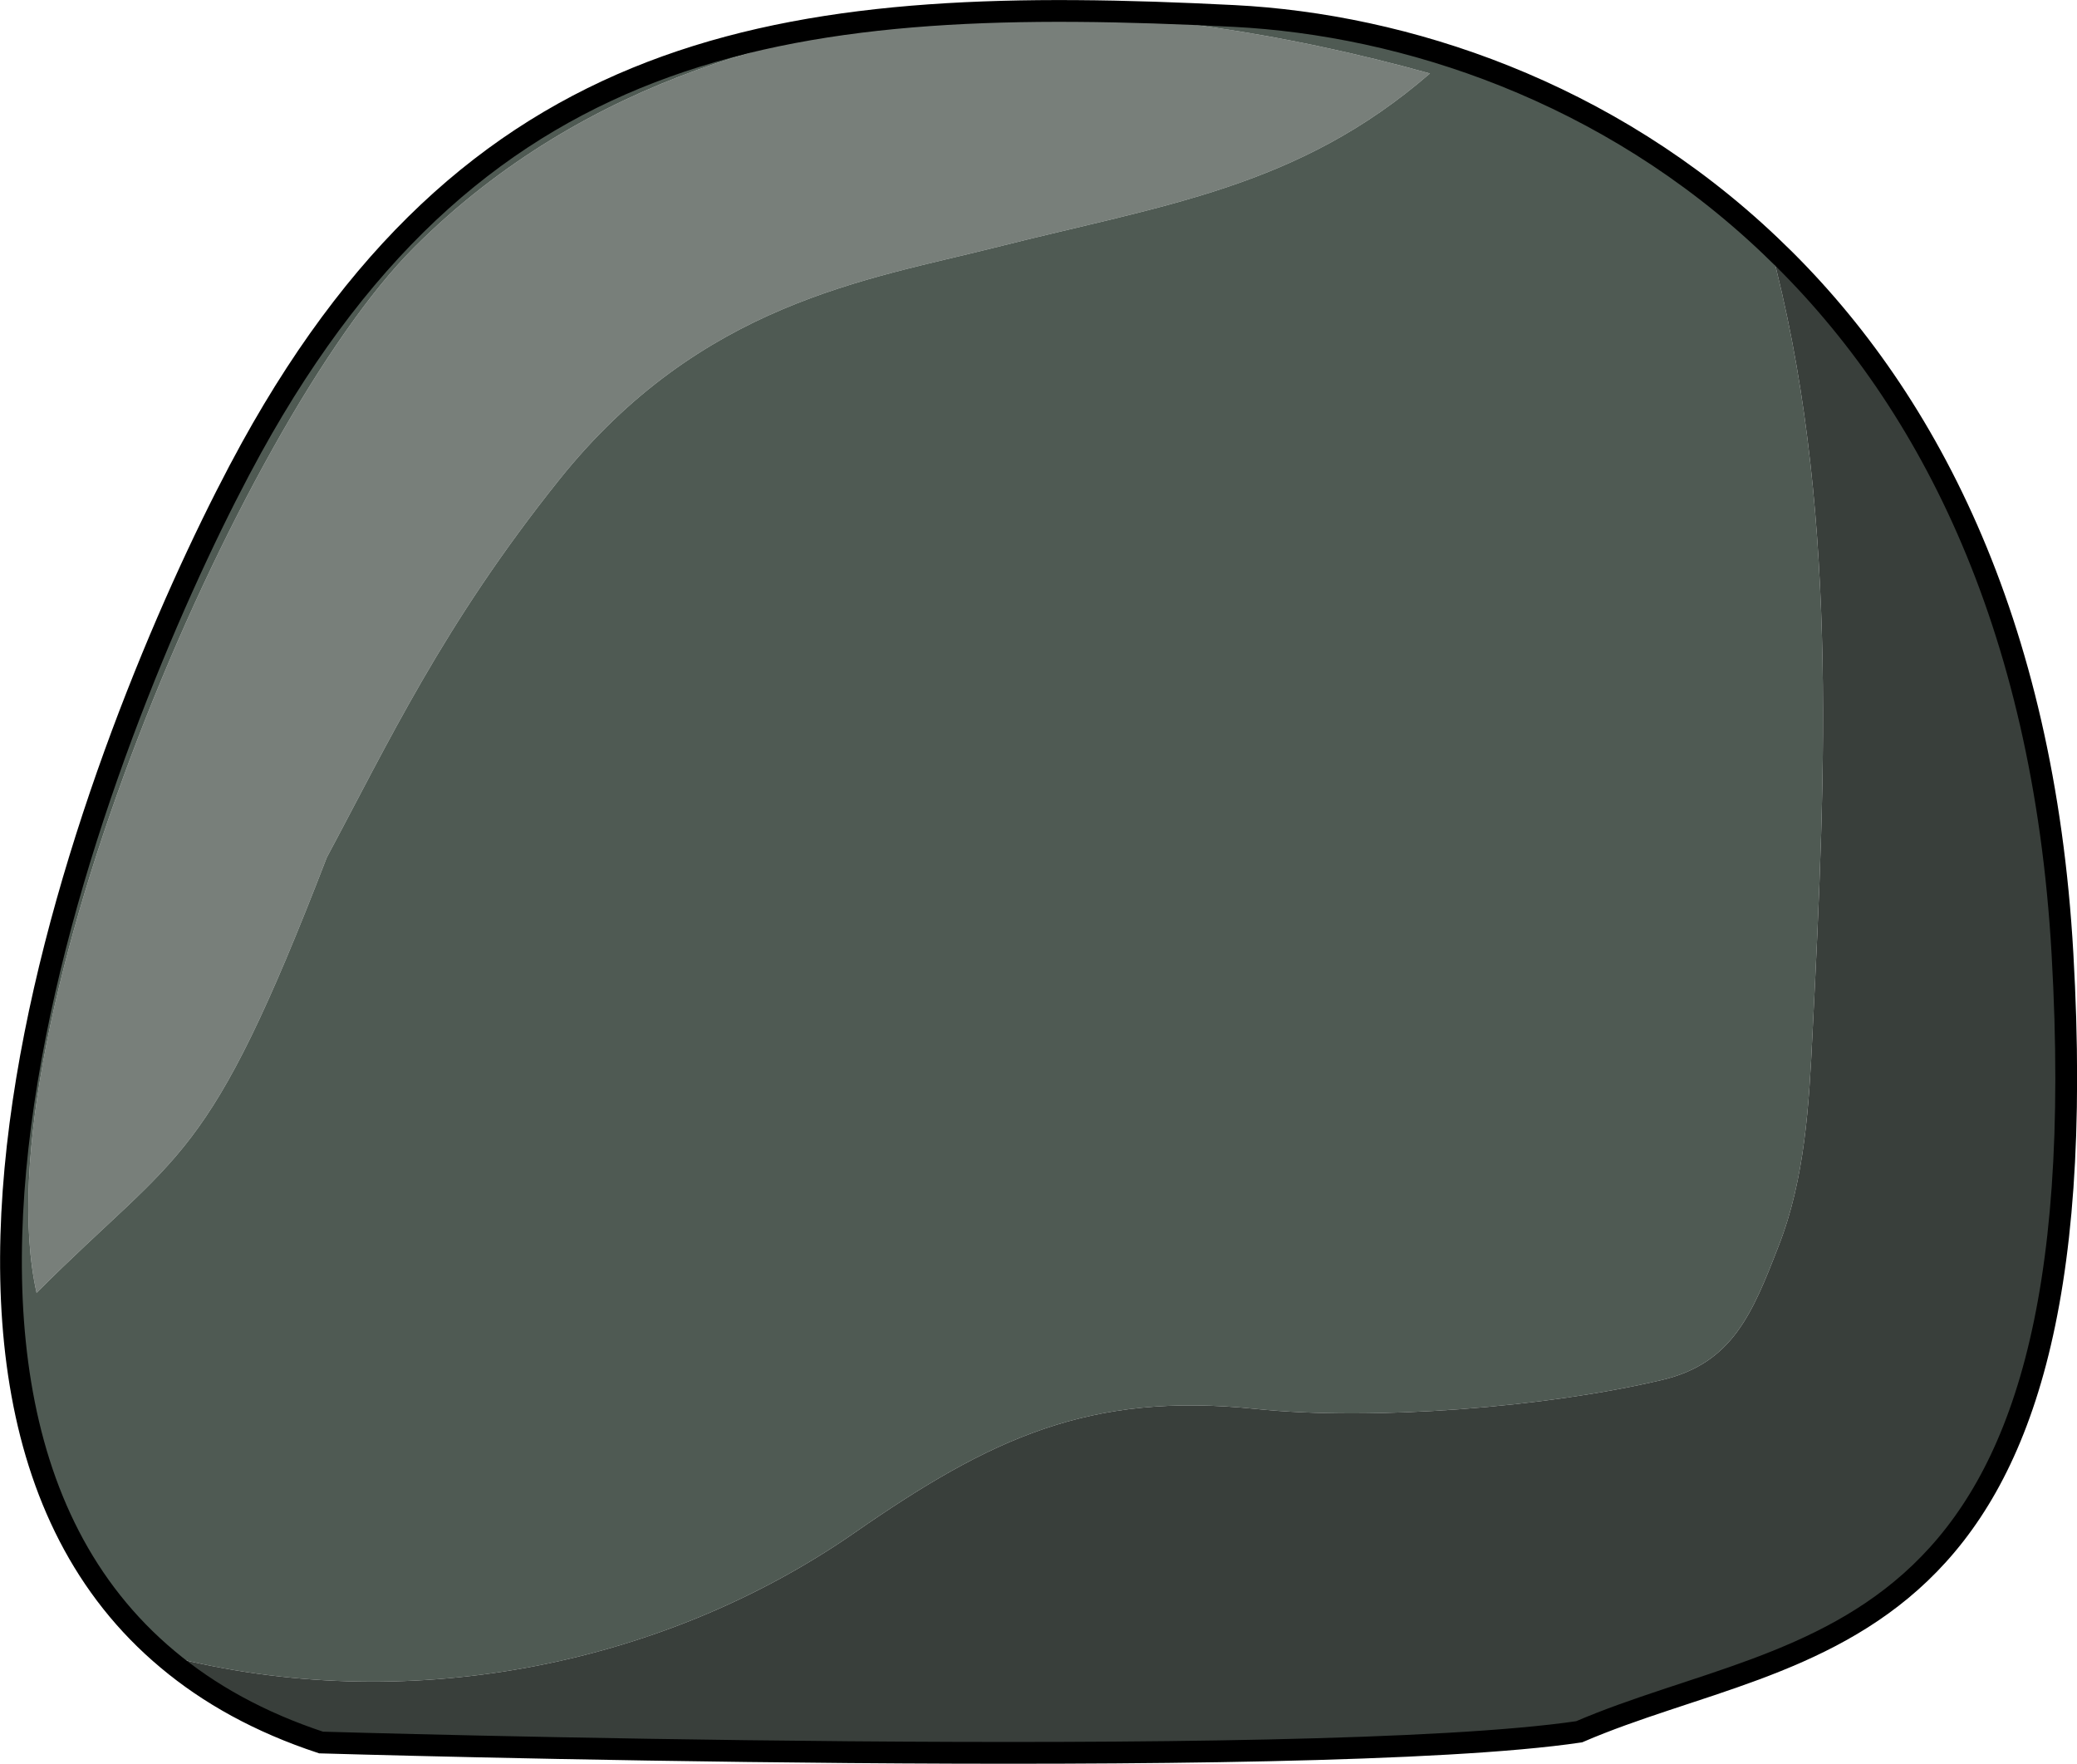
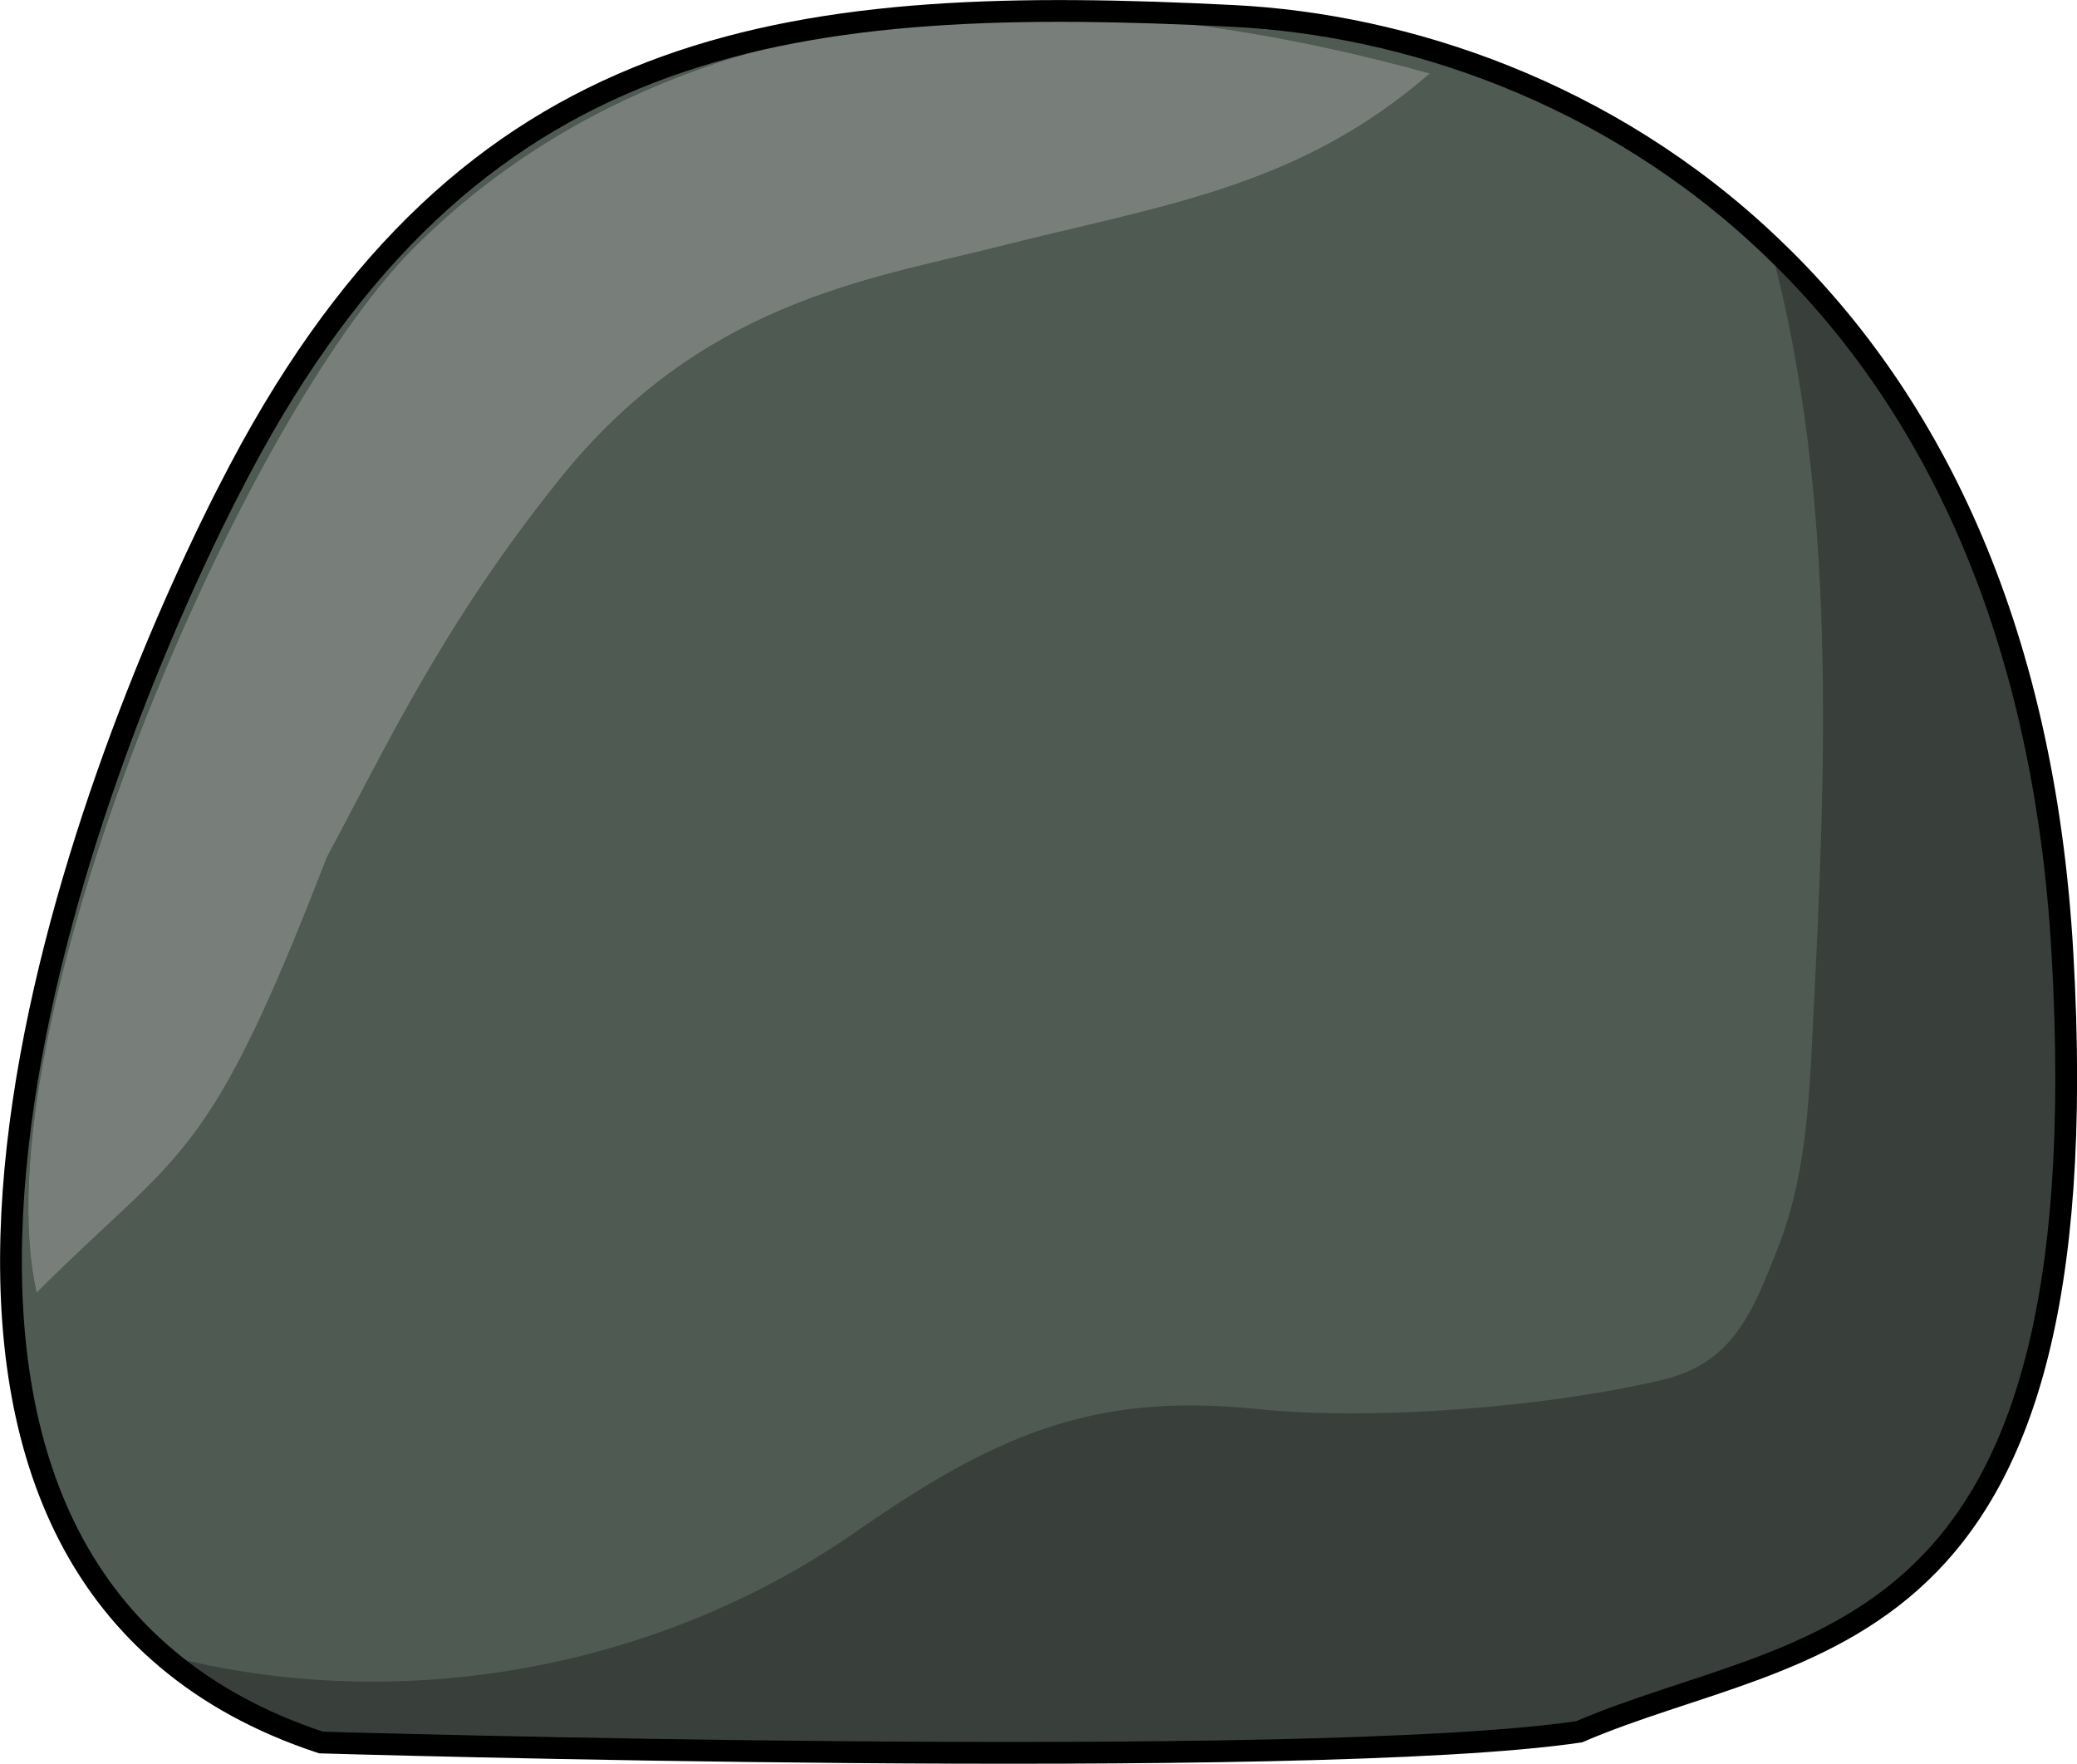
- <svg xmlns="http://www.w3.org/2000/svg" id="a" width="71.55" height="60.75" viewBox="0 0 71.55 60.75">
+ <svg xmlns="http://www.w3.org/2000/svg" id="Layer_1" width="71.55" height="60.75" viewBox="0 0 71.55 60.75">
  <defs>
-     <style>.b{fill:none;stroke:#000;stroke-width:.75px;}.c{fill:#787f7a;}.c,.d,.e{stroke-width:0px;}.d{fill:#4f5a53;}.e{fill:#393f3b;}</style>
+     <style>.cls-1{fill:none;stroke:#000;stroke-width:.75px;}.cls-2{fill:#787f7a;}.cls-2,.cls-3,.cls-4{stroke-width:0px;}.cls-3{fill:#4f5a53;}.cls-4{fill:#393f3b;}</style>
  </defs>
-   <path class="c" d="m33.26.53c5.19-.35,11.05.62,16,2-4.56,3.95-9.16,4.52-15,6-4.36,1.1-10.12,1.9-15,8-4,5-5.88,9.05-8,13-4.13,10.71-5,10-10,15C-.74,35.53,8.26,14.53,14.26,8.53S27.89.89,33.26.53Z" />
-   <path class="d" d="m49.26,2.53c-4.95-1.38-10.81-2.35-16-2-5.37.36-13,2-19,8S-.74,35.53,1.26,44.53c5-5,5.87-4.29,10-15,2.12-3.95,4-8,8-13,4.88-6.1,10.64-6.9,15-8,5.84-1.48,10.44-2.05,15-6Zm-19.83,50.27c-6.76,4.69-15.59,6.29-23.57,4.26l-.08.1c-11.63-9.7-1.52-33.74,2.88-41.73C16.63.99,27.52-.21,42.51.55c5.88.3,12.87,2.58,18.47,7.91,2.35,8.75,1.92,18.03,1.46,27.11-.12,2.49-.26,5.03-1.17,7.35-.9,2.32-1.59,4.04-4.01,4.61-3.96.94-9.96,1.42-14,1-5.72-.59-9.11.99-13.83,4.27Z" />
-   <path class="e" d="m5.86,57.06c7.98,2.03,16.81.43,23.57-4.26,4.72-3.28,8.11-4.86,13.83-4.27,4.04.42,10.04-.06,14-1,2.42-.57,3.11-2.29,4.01-4.61.91-2.32,1.05-4.86,1.17-7.35.46-9.08.89-18.36-1.46-27.11,5.34,5.06,9.42,12.89,10.07,24.4,1.4,24.46-8.93,23.47-16.65,26.79-9.3,1.38-43.34.37-43.34.37-2.12-.7-3.86-1.67-5.28-2.86l.08-.1Z" />
-   <path class="b" d="m5.78,57.16c1.42,1.19,3.16,2.16,5.28,2.86,0,0,34.04,1.01,43.34-.37,7.72-3.32,18.05-2.33,16.65-26.79-.65-11.51-4.73-19.34-10.07-24.4C55.38,3.13,48.39.85,42.51.55,27.52-.21,16.63.99,8.66,15.43c-4.4,7.99-14.51,32.03-2.88,41.73Z" />
+   <path class="cls-3" d="M71.05,32.86c-.65-11.51-4.73-19.34-10.07-24.4C55.38,3.13,48.39.85,42.51.55,27.52-.21,16.63.99,8.66,15.43c-4.4,7.99-14.51,32.03-2.88,41.73,1.42,1.19,3.16,2.16,5.28,2.86,0,0,34.04,1.01,43.34-.37,7.72-3.32,18.05-2.33,16.65-26.79Z" />
+   <path class="cls-2" d="M33.26.53c5.19-.35,11.05.62,16,2-4.56,3.95-9.16,4.52-15,6-4.36,1.1-10.12,1.9-15,8-4,5-5.88,9.05-8,13-4.13,10.71-5,10-10,15C-.74,35.53,8.26,14.53,14.26,8.53S27.89.89,33.26.53Z" />
+   <path class="cls-3" d="M49.26,2.53c-4.95-1.38-10.81-2.35-16-2-5.37.36-13,2-19,8S-.74,35.53,1.26,44.53c5-5,5.87-4.29,10-15,2.12-3.95,4-8,8-13,4.88-6.1,10.64-6.9,15-8,5.84-1.48,10.44-2.05,15-6ZM29.43,52.8c-6.76,4.69-15.59,6.29-23.57,4.26l-.08.1c-11.63-9.7-1.52-33.74,2.88-41.73C16.63.99,27.52-.21,42.51.55c5.88.3,12.87,2.58,18.47,7.91,2.35,8.75,1.92,18.03,1.46,27.11-.12,2.49-.26,5.03-1.17,7.35-.9,2.32-1.59,4.04-4.01,4.61-3.96.94-9.96,1.42-14,1-5.72-.59-9.11.99-13.83,4.27Z" />
+   <path class="cls-4" d="M5.86,57.06c7.98,2.03,16.81.43,23.57-4.26,4.72-3.28,8.11-4.86,13.83-4.27,4.04.42,10.04-.06,14-1,2.42-.57,3.11-2.29,4.01-4.61.91-2.32,1.05-4.86,1.17-7.35.46-9.08.89-18.36-1.46-27.11,5.34,5.06,9.42,12.89,10.07,24.4,1.4,24.46-8.93,23.47-16.65,26.79-9.3,1.38-43.34.37-43.34.37-2.12-.7-3.86-1.67-5.28-2.86l.08-.1Z" />
+   <path class="cls-1" d="M5.78,57.16c1.42,1.19,3.16,2.16,5.28,2.86,0,0,34.04,1.01,43.34-.37,7.72-3.32,18.05-2.33,16.65-26.79-.65-11.51-4.73-19.34-10.07-24.4C55.38,3.13,48.39.85,42.51.55,27.52-.21,16.63.99,8.66,15.43c-4.4,7.99-14.51,32.03-2.88,41.73Z" />
</svg>
